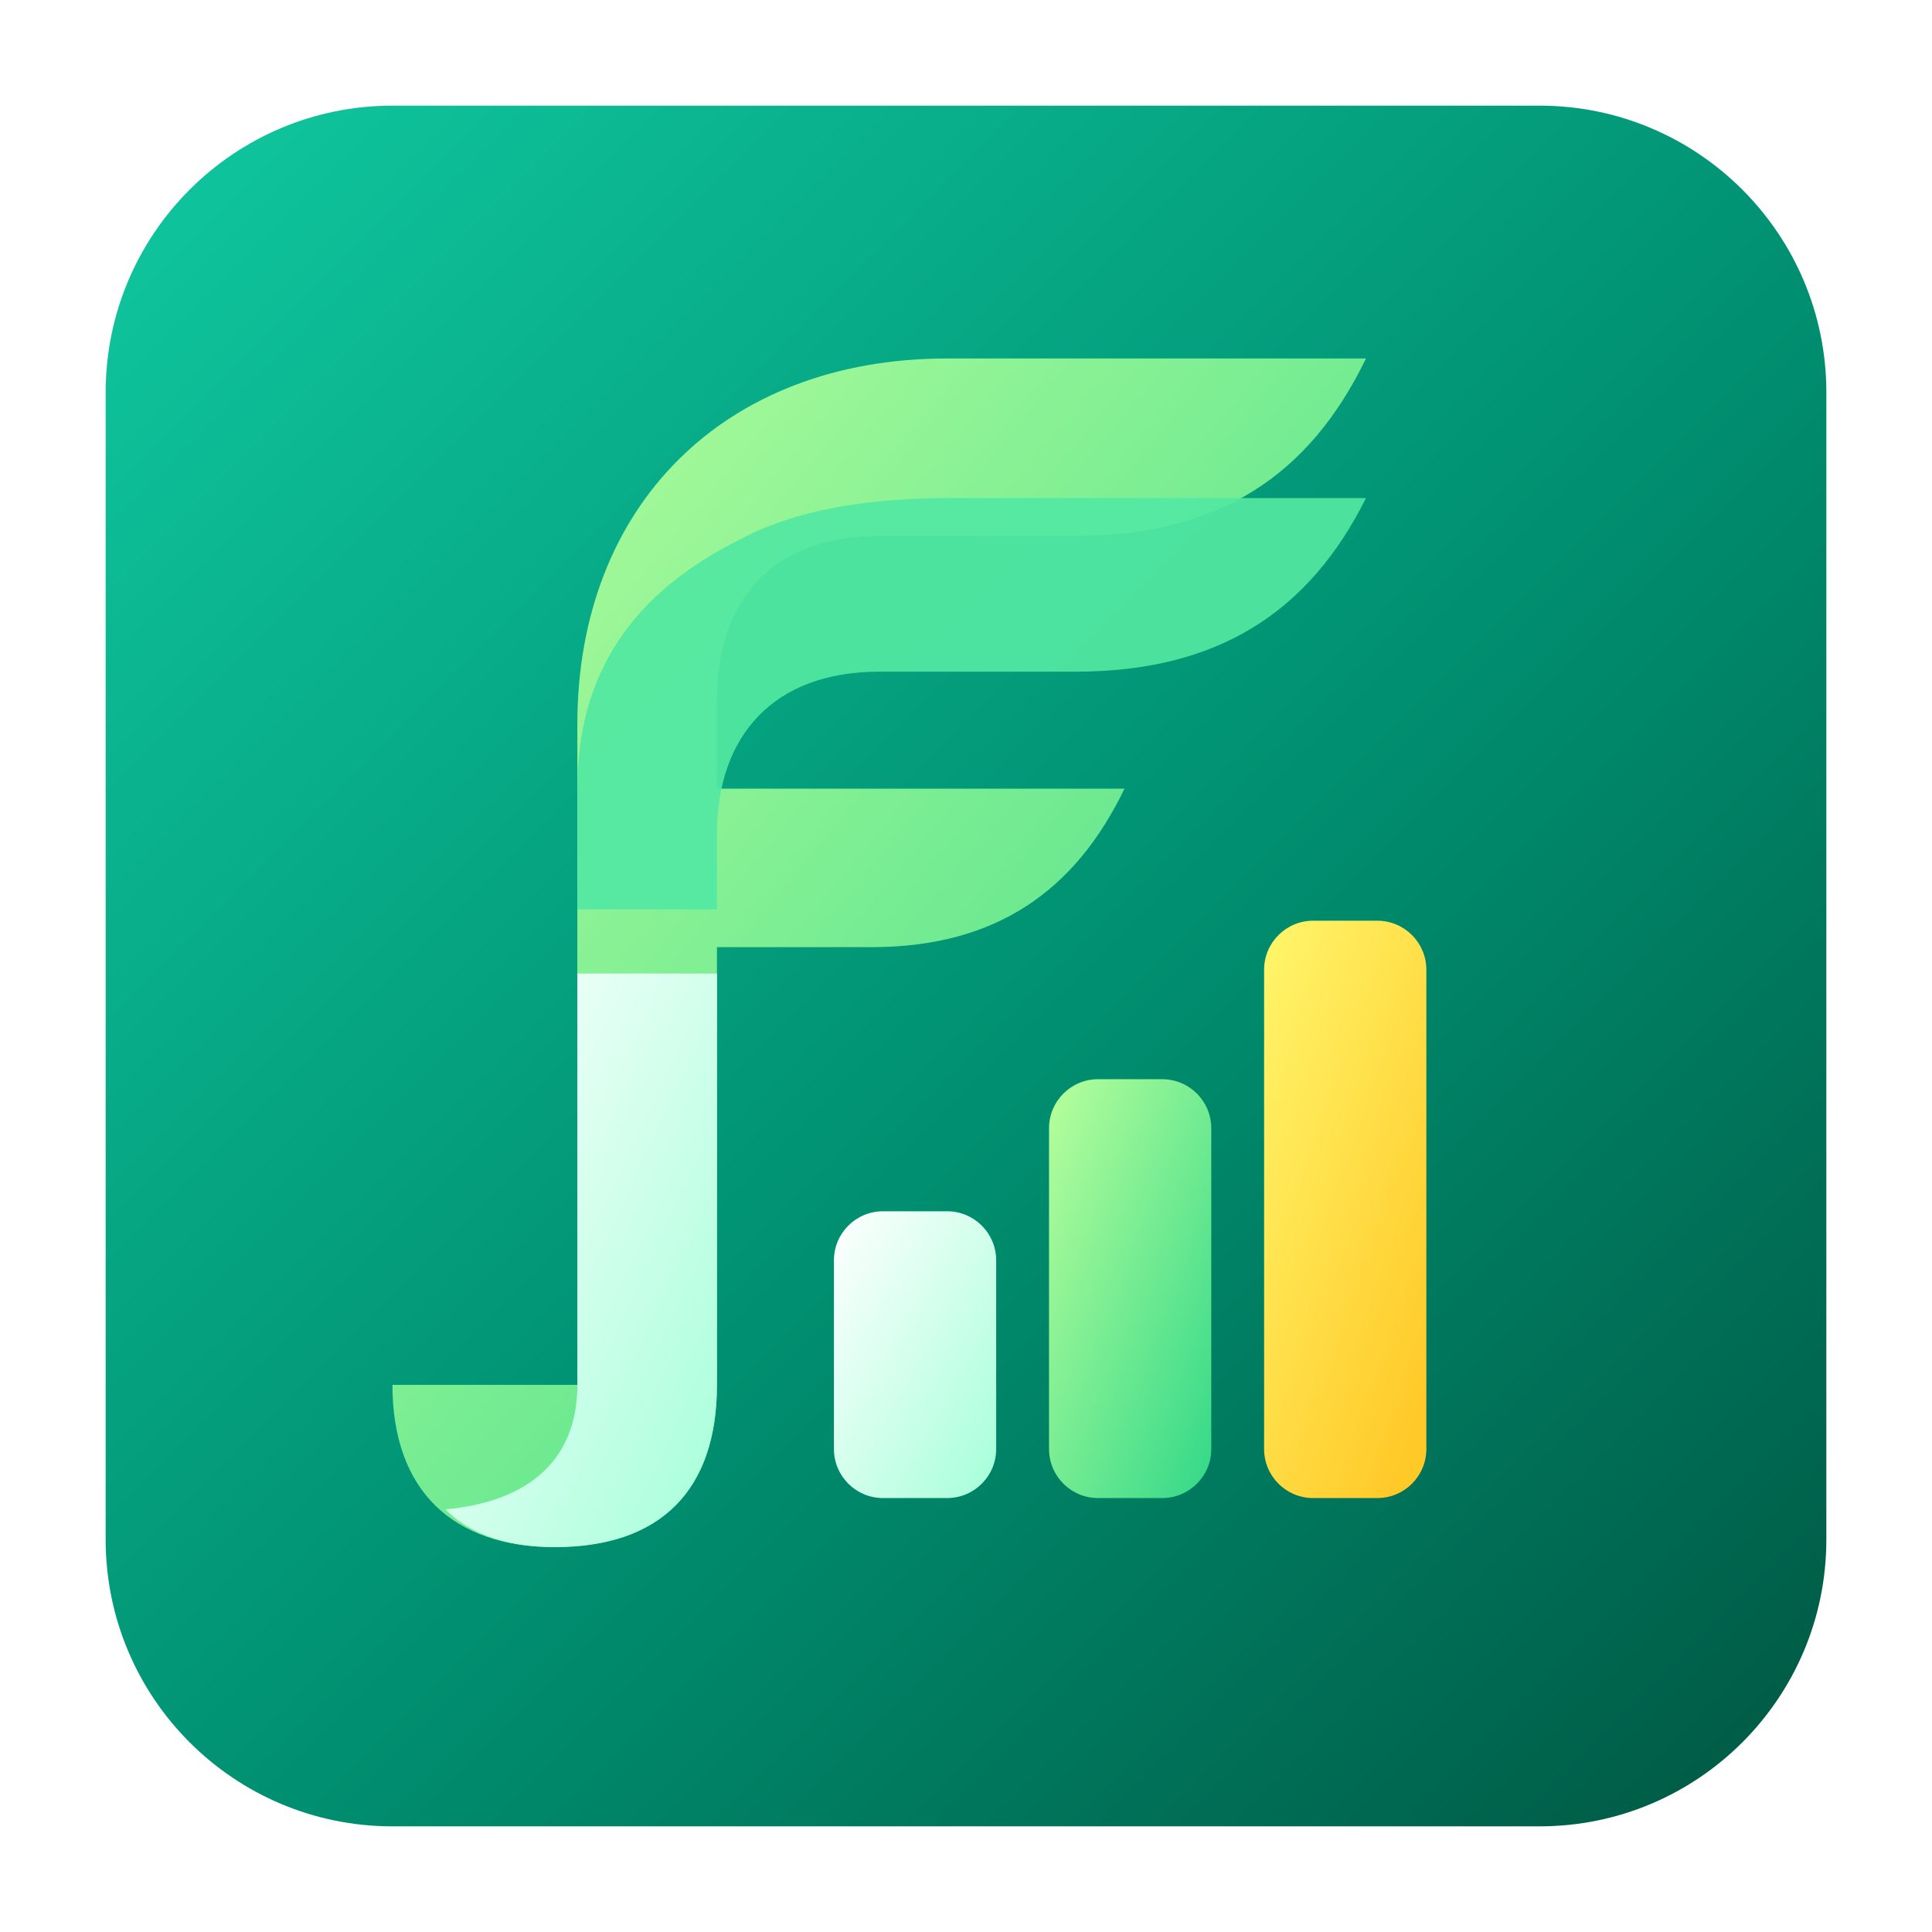
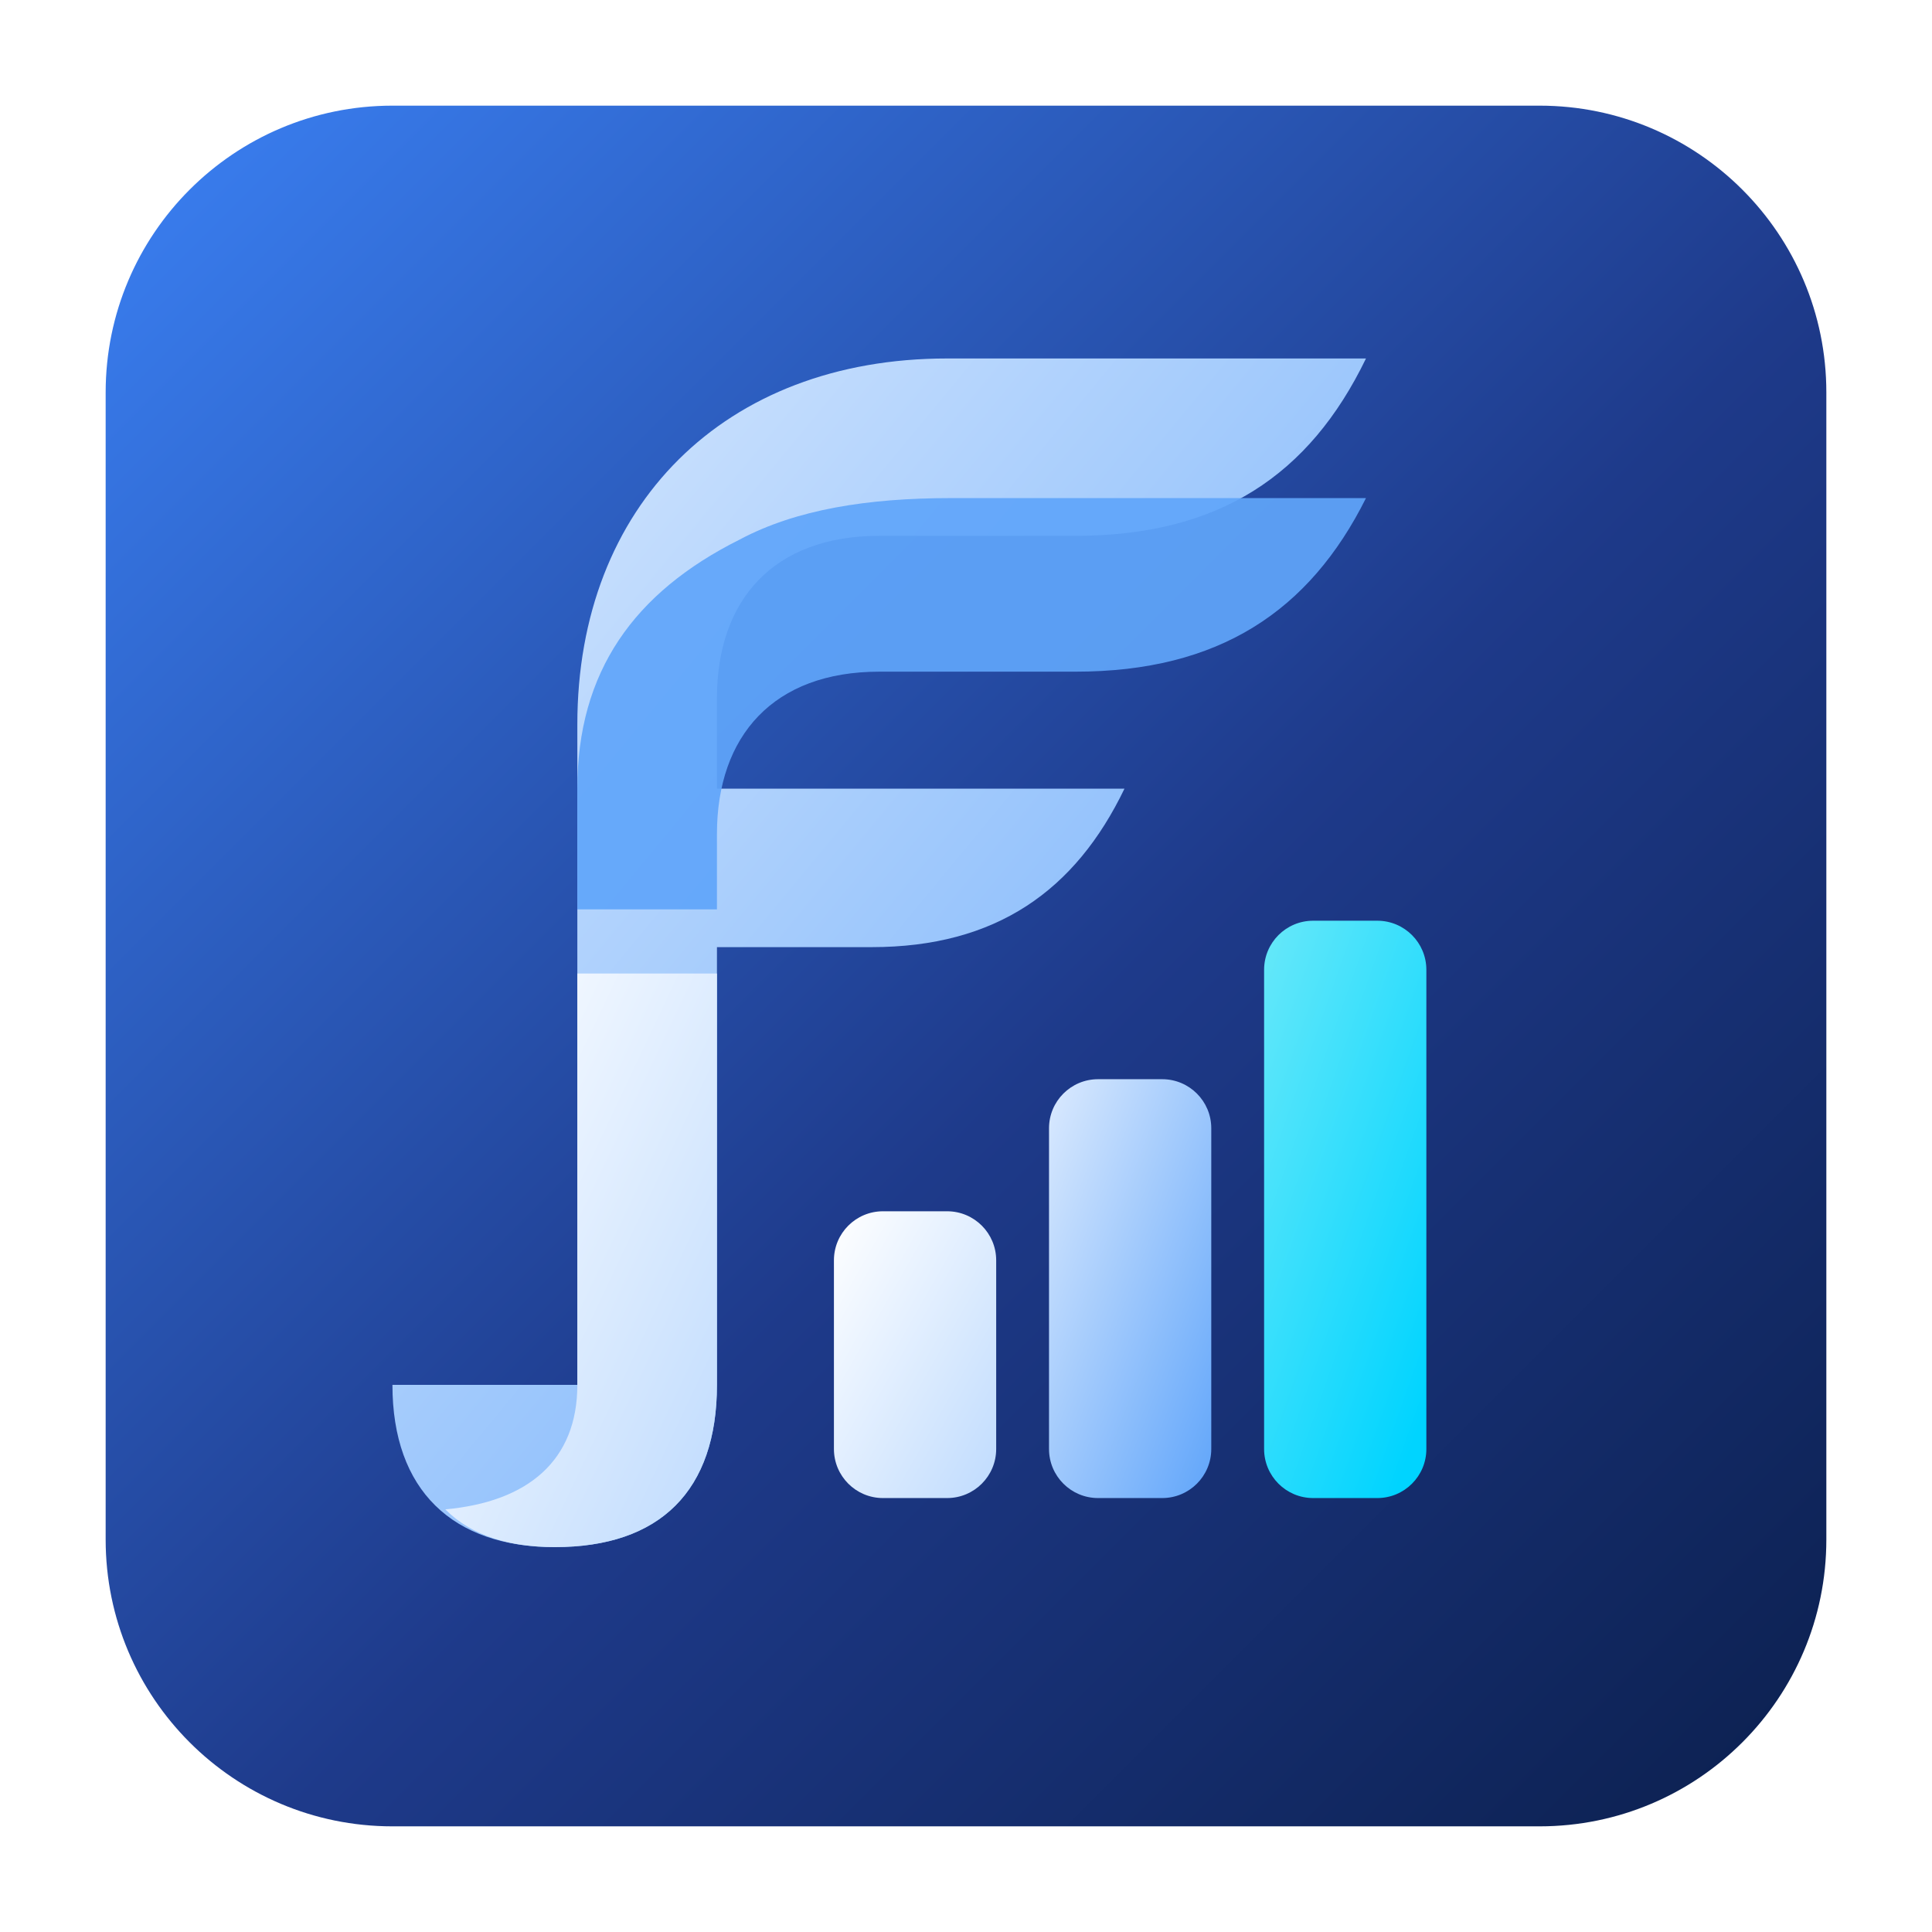
<svg xmlns="http://www.w3.org/2000/svg" viewBox="0 0 512 512">
  <defs>
    <linearGradient id="bg" x1="0" y1="0" x2="1" y2="1">
-       <stop offset="0" stop-color="#10C9A0" />
-       <stop offset=".55" stop-color="#008F70" />
-       <stop offset="1" stop-color="#005642" />
+       <stop offset="0" stop-color="#3B82F6" />
+       <stop offset=".55" stop-color="#1E3A8A" />
+       <stop offset="1" stop-color="#0B1F4D" />
    </linearGradient>
-     <linearGradient id="mint" x1="0" y1="0" x2="1" y2="1">
-       <stop offset="0" stop-color="#B8FF9B" />
-       <stop offset="1" stop-color="#32D889" />
+     <linearGradient id="ribbon" x1="0" y1="0" x2="1" y2="1">
+       <stop offset="0" stop-color="#DBEAFE" />
+       <stop offset="1" stop-color="#60A5FA" />
    </linearGradient>
-     <linearGradient id="whiteMint" x1="0" y1="0" x2="1" y2="1">
+     <linearGradient id="highlight" x1="0" y1="0" x2="1" y2="1">
      <stop offset="0" stop-color="#FFF" />
-       <stop offset="1" stop-color="#A5FFD9" />
+       <stop offset="1" stop-color="#BFDBFE" />
    </linearGradient>
-     <linearGradient id="gold" x1="0" y1="0" x2=".8" y2="1">
-       <stop offset="0" stop-color="#FFF66B" />
-       <stop offset="1" stop-color="#FFC928" />
+     <linearGradient id="accent" x1="0" y1="0" x2=".8" y2="1">
+       <stop offset="0" stop-color="#67E8F9" />
+       <stop offset="1" stop-color="#00D4FF" />
    </linearGradient>
  </defs>
  <rect x="28" y="28" width="456" height="456" rx="76" fill="url(#bg)" />
-   <path d="M153 367V192c0-58 39-97 98-97h111c-15 31-39 47-77 47h-52c-28 0-43 17-43 43v24h108c-13 27-34 42-67 42h-41v116c0 28-15 43-43 43-27 0-43-15-43-43Z" fill="url(#mint)" />
-   <path d="M153 209c0-31 15-52 43-66 15-8 34-11 56-11h110c-15 30-39 46-77 46h-52c-28 0-43 17-43 43v20h-37Z" fill="#53E8A2" opacity=".92" />
-   <path d="M153 367V258h37v109c0 28-15 43-43 43-12 0-22-3-29-10 22-2 35-13 35-33Z" fill="url(#whiteMint)" />
-   <rect x="221" y="321" width="43" height="76" rx="13" fill="url(#whiteMint)" />
-   <rect x="278" y="286" width="43" height="111" rx="13" fill="url(#mint)" />
-   <rect x="335" y="244" width="43" height="153" rx="13" fill="url(#gold)" />
+   <path d="M153 367V192c0-58 39-97 98-97h111c-15 31-39 47-77 47h-52c-28 0-43 17-43 43v24h108c-13 27-34 42-67 42h-41v116c0 28-15 43-43 43-27 0-43-15-43-43Z" fill="url(#ribbon)" />
+   <path d="M153 209c0-31 15-52 43-66 15-8 34-11 56-11h110c-15 30-39 46-77 46h-52c-28 0-43 17-43 43v20h-37Z" fill="#60A5FA" opacity=".92" />
+   <path d="M153 367V258h37v109c0 28-15 43-43 43-12 0-22-3-29-10 22-2 35-13 35-33Z" fill="url(#highlight)" />
+   <rect x="221" y="321" width="43" height="76" rx="13" fill="url(#highlight)" />
+   <rect x="278" y="286" width="43" height="111" rx="13" fill="url(#ribbon)" />
+   <rect x="335" y="244" width="43" height="153" rx="13" fill="url(#accent)" />
</svg>
